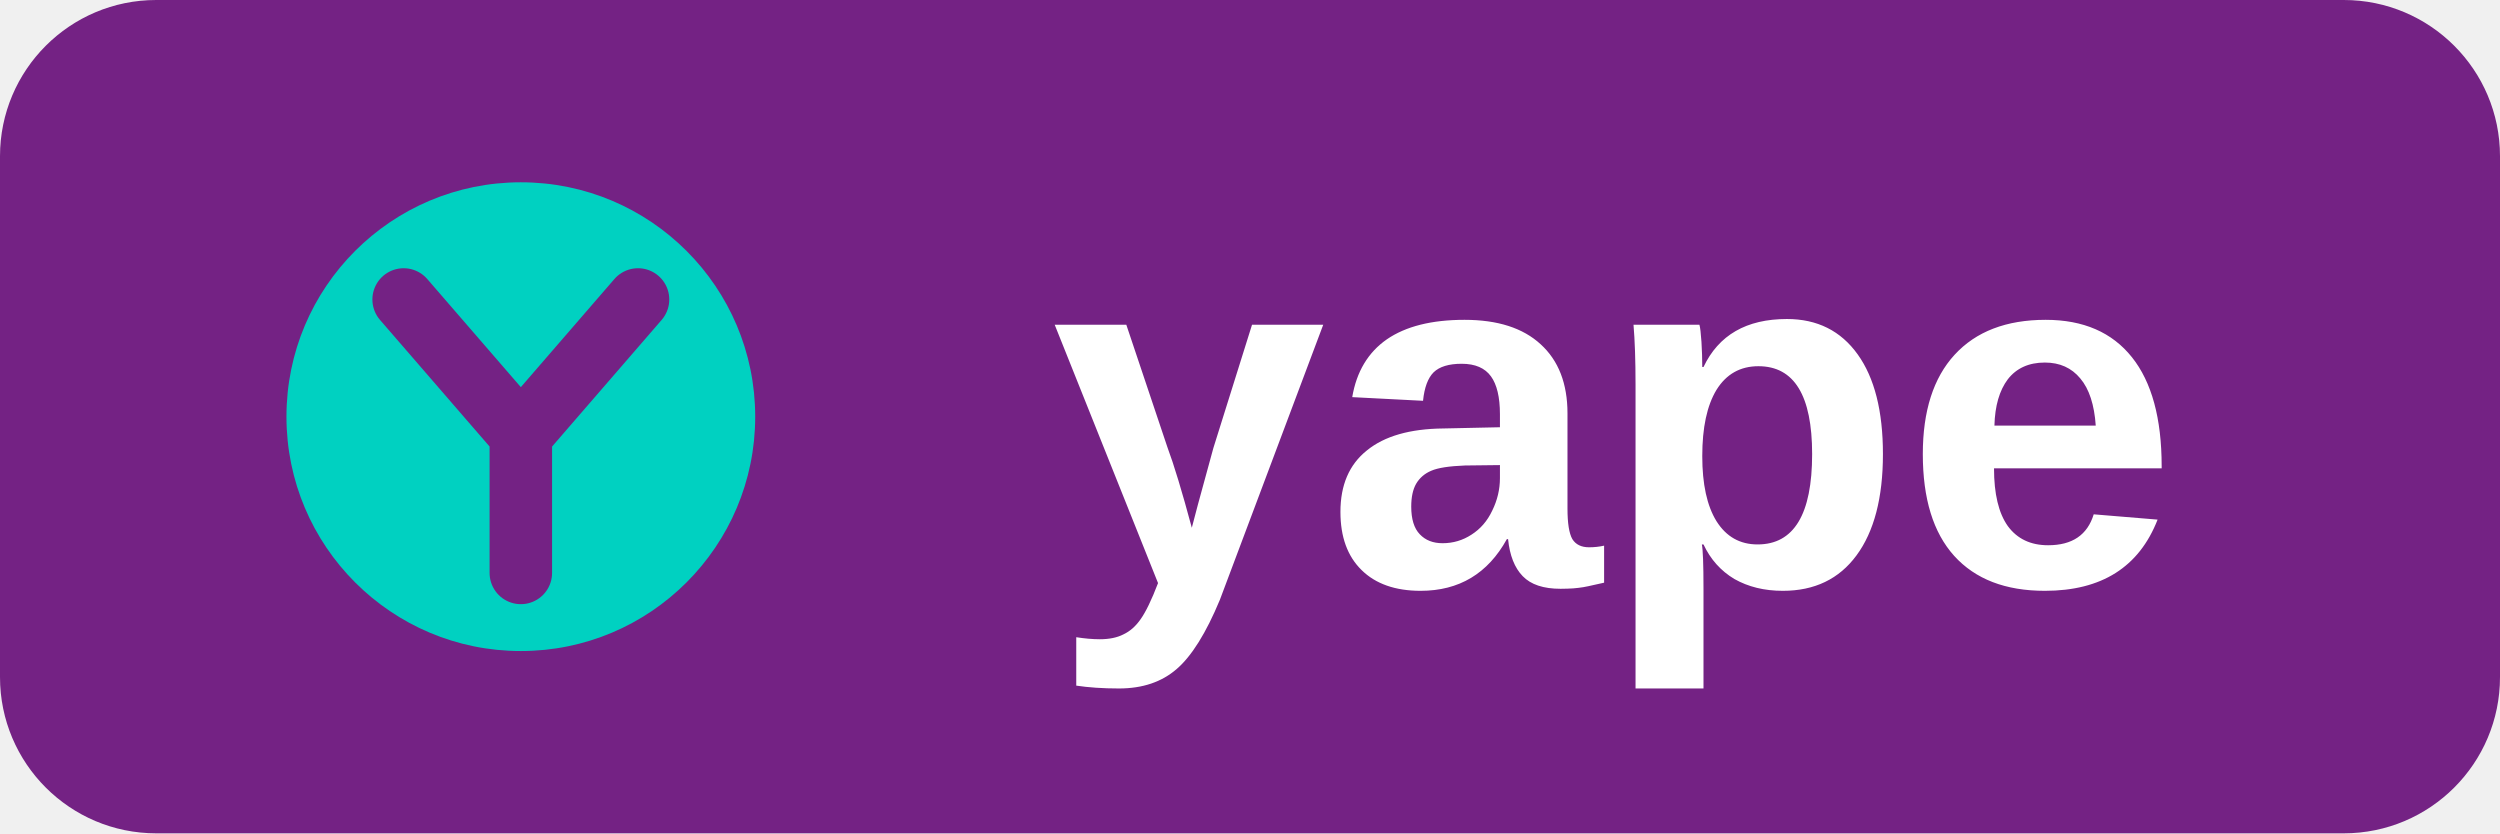
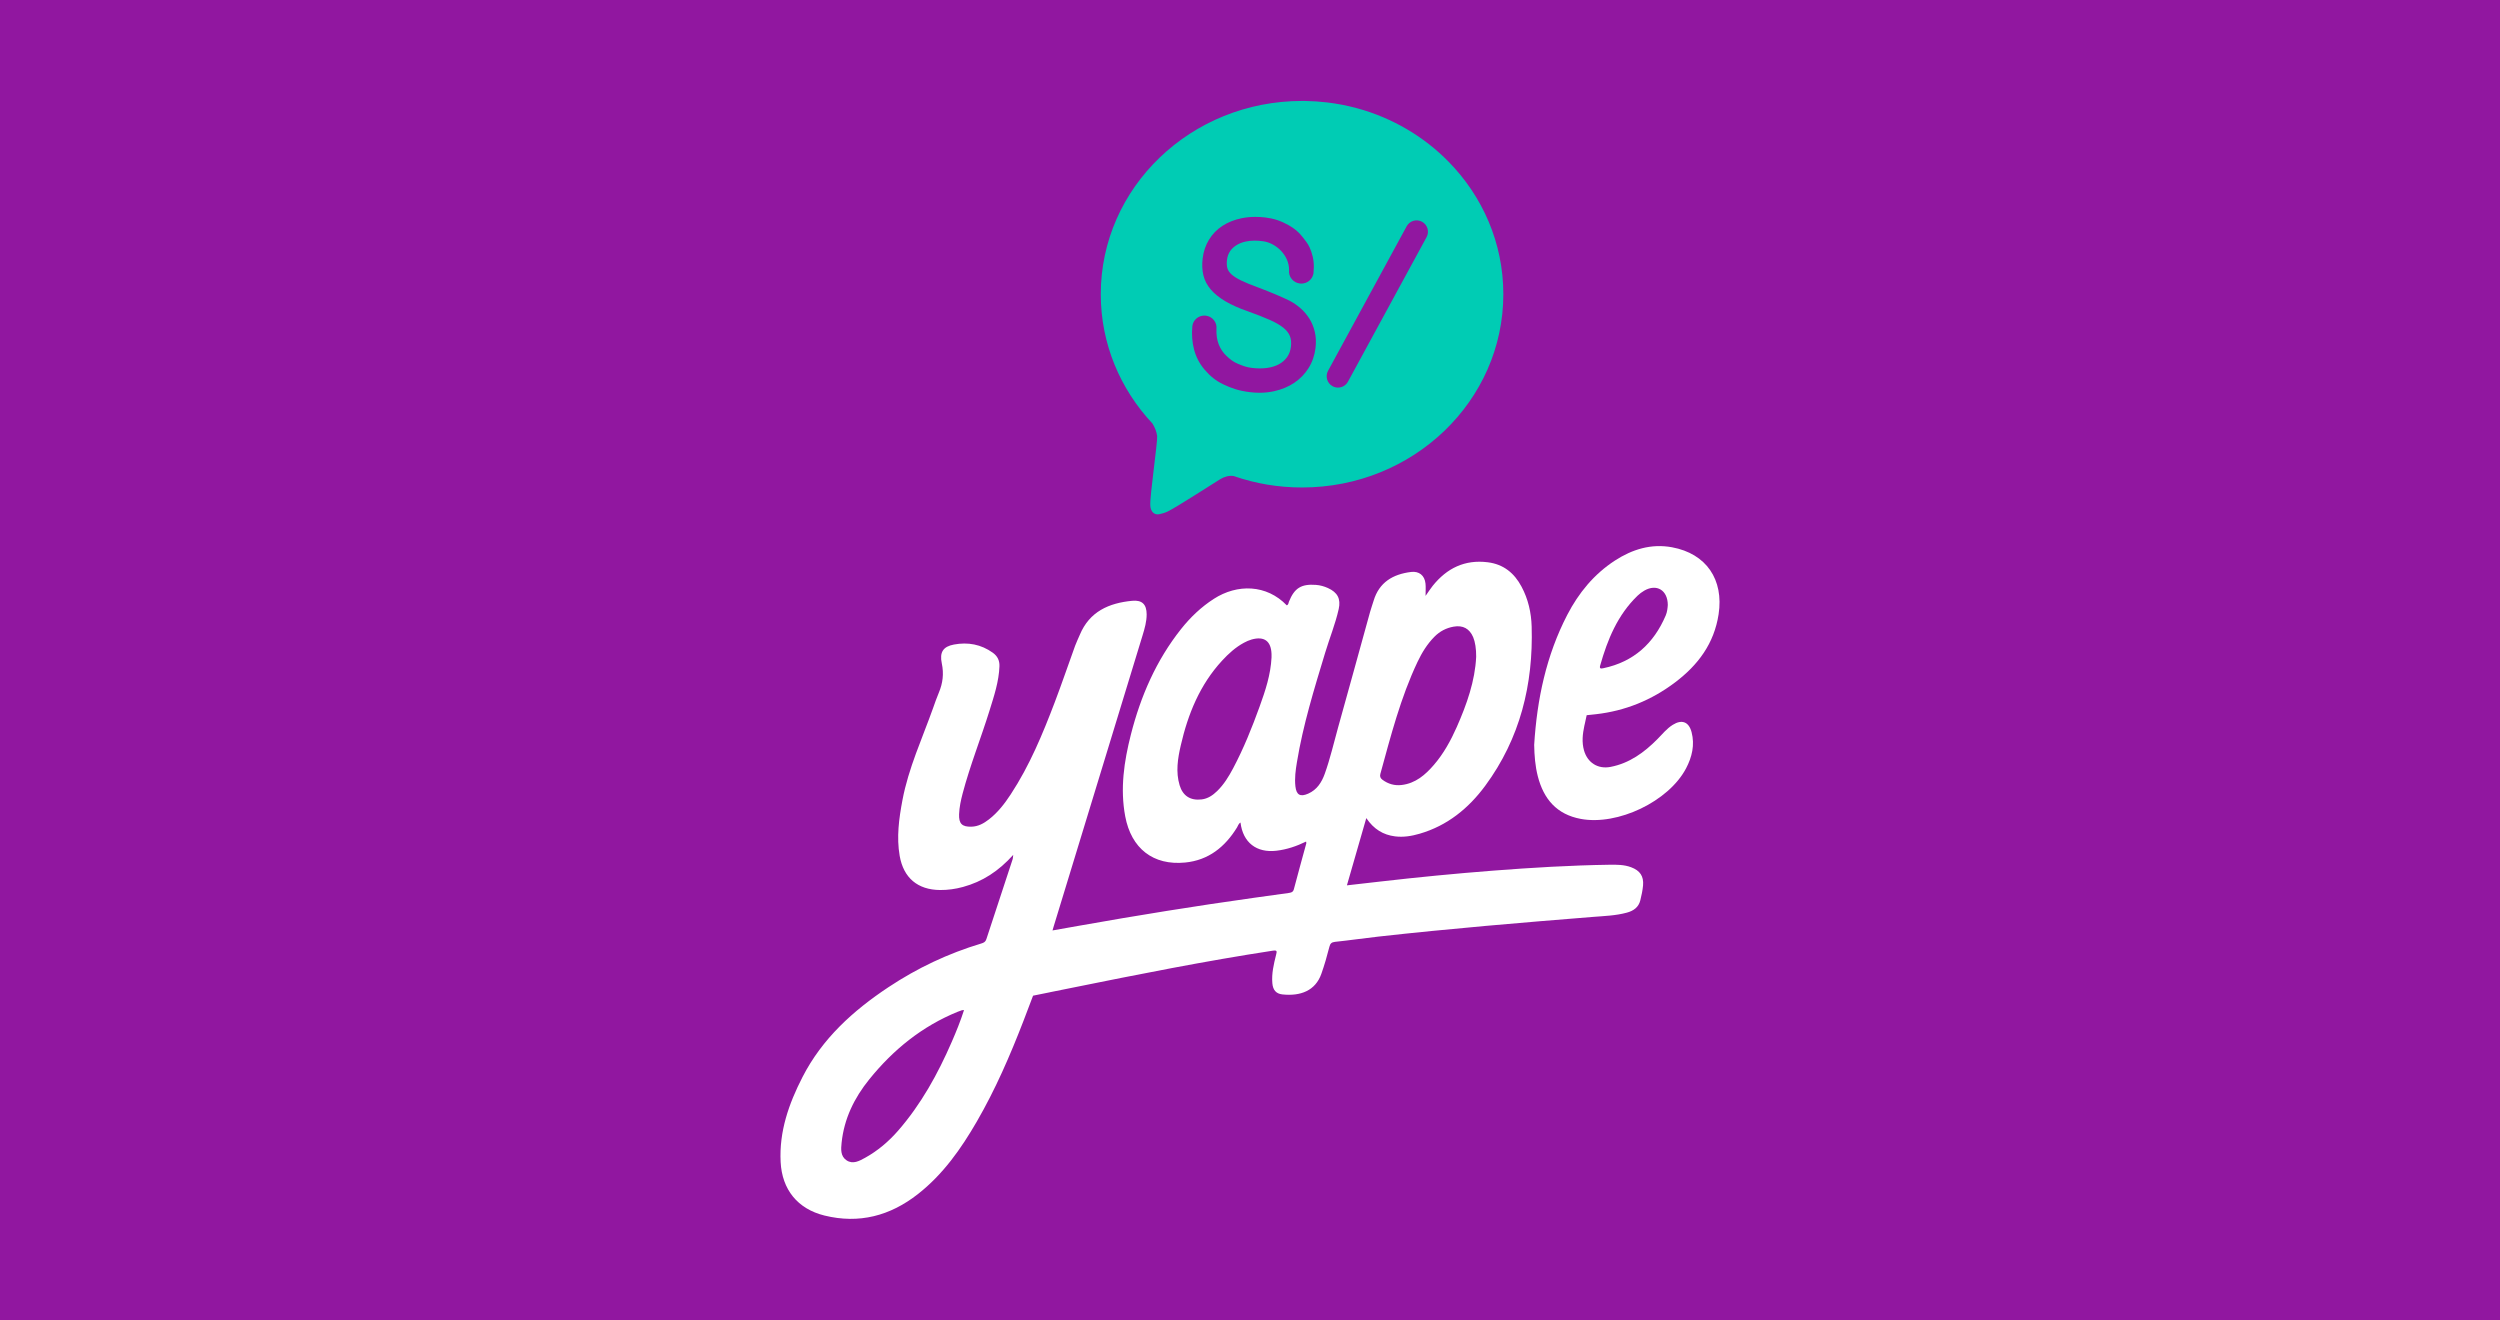
- <svg xmlns="http://www.w3.org/2000/svg" viewBox="0 0 96 32" role="img" aria-label="Yape">
-   <rect width="96" height="32" rx="6" fill="#742284" />
-   <circle cx="20" cy="16" r="9" fill="#00D1C1" />
-   <path d="M15.5 11.5l4.5 5.2 4.5-5.2M20 16.7V22" fill="none" stroke="#742284" stroke-width="2.4" stroke-linecap="round" stroke-linejoin="round" />
-   <text x="62" y="22.5" text-anchor="middle" font-family="Arial, Helvetica, sans-serif" font-size="19" font-weight="800" fill="#fff">yape</text>
+ <svg xmlns="http://www.w3.org/2000/svg" version="1.1" id="Capa_1" viewBox="-35.146 0 510.292 269.396" xml:space="preserve">
+   <rect x="-35.146" y="-0.046" fill="#9117A0" width="510.292" height="269.488" />
+   <g>
+     <g>
+       <path fill="#FFFFFF" d="M297.795,177.02c-1.441-0.54-2.943-0.532-4.448-0.511c-7.903,0.115-15.79,0.593-23.669,1.199    c-7.721,0.597-15.429,1.348-23.122,2.234c-2.21,0.254-4.418,0.505-6.775,0.773c1.327-4.597,2.611-9.057,3.956-13.729    c1.525,2.265,3.451,3.429,5.87,3.731c1.71,0.216,3.383-0.06,5.022-0.54c5.641-1.643,9.976-5.168,13.383-9.785    c7.119-9.653,9.828-20.671,9.479-32.519c-0.083-2.816-0.705-5.582-2.058-8.112c-1.481-2.785-3.681-4.591-6.906-4.994    c-4.685-0.585-8.341,1.212-11.229,4.804c-0.469,0.584-0.868,1.219-1.463,2.062c0-1.023,0.067-1.782-0.014-2.527    c-0.179-1.656-1.307-2.563-2.955-2.358c-3.687,0.458-6.494,2.092-7.635,5.875c-0.233,0.774-0.513,1.533-0.729,2.311    c-2.179,7.862-4.327,15.729-6.529,23.582c-0.883,3.147-1.604,6.34-2.712,9.421c-0.631,1.756-1.59,3.265-3.374,4.054    c-1.624,0.721-2.42,0.281-2.618-1.479c-0.188-1.662,0.04-3.31,0.311-4.946c1.252-7.618,3.532-14.969,5.763-22.334    c0.9-2.982,2.085-5.879,2.765-8.922c0.467-2.083-0.247-3.398-2.202-4.282c-0.776-0.35-1.587-0.579-2.441-0.641    c-3-0.224-4.4,0.646-5.514,3.421c-0.105,0.266-0.092,0.629-0.448,0.751c-4.12-4.288-10.102-4.411-14.895-1.317    c-2.59,1.669-4.78,3.765-6.685,6.163c-5.067,6.388-8.238,13.689-10.236,21.529c-1.396,5.483-2.217,11.032-1.157,16.695    c1.228,6.56,5.709,10.069,12.23,9.429c4.779-0.469,8.143-3.179,10.595-7.169c0.203-0.329,0.289-0.765,0.706-0.994    c0.5,4.094,3.282,6.229,7.333,5.753c2.133-0.248,4.115-0.926,6.055-1.87c0.019,0.151,0.063,0.271,0.041,0.37    c-0.847,3.119-1.717,6.234-2.537,9.36c-0.17,0.641-0.616,0.7-1.112,0.771c-2.328,0.326-4.655,0.644-6.981,0.97    c-11.937,1.672-23.833,3.593-35.7,5.702c-1.787,0.318-3.572,0.634-5.471,0.969c0.096-0.335,0.136-0.481,0.18-0.626    c6.067-19.865,12.133-39.732,18.201-59.598c0.429-1.404,0.837-2.811,0.835-4.292c-0.002-2.023-0.913-2.963-2.936-2.773    c-4.758,0.452-8.732,2.186-10.714,6.956c-0.31,0.745-0.678,1.469-0.953,2.228c-1.39,3.832-2.698,7.696-4.148,11.507    c-2.481,6.513-5.141,12.952-8.989,18.812c-1.251,1.909-2.637,3.712-4.458,5.121c-1.05,0.814-2.182,1.449-3.563,1.486    c-1.918,0.052-2.6-0.611-2.524-2.545c0.057-1.43,0.355-2.826,0.717-4.207c1.527-5.774,3.749-11.319,5.515-17.011    c0.914-2.938,1.892-5.865,2.006-8.985c0.042-1.186-0.407-2.08-1.363-2.765c-2.396-1.715-5.071-2.198-7.911-1.67    c-2.208,0.407-2.985,1.555-2.493,3.856c0.445,2.096,0.209,4.037-0.606,5.971c-0.434,1.028-0.798,2.087-1.171,3.135    c-2.216,6.227-5.024,12.252-6.257,18.809c-0.708,3.766-1.227,7.534-0.565,11.36c0.783,4.506,3.676,6.939,8.24,6.979    c1.592,0.014,3.147-0.206,4.681-0.624c3.972-1.08,7.281-3.232,10.254-6.547c-0.061,0.498-0.053,0.693-0.11,0.864    c-1.79,5.445-3.596,10.884-5.368,16.334c-0.187,0.571-0.528,0.736-1.046,0.891c-6.758,2.028-13.07,5.015-18.943,8.917    c-7.218,4.793-13.514,10.484-17.539,18.337c-2.792,5.445-4.784,11.095-4.467,17.346c0.284,5.625,3.465,9.569,8.938,10.924    c7.087,1.748,13.42,0.067,19.089-4.38c5.124-4.021,8.797-9.236,12.019-14.807c3.8-6.565,6.804-13.506,9.53-20.559l0.092-0.244    l1.858-4.886l3.301-0.667c0.099-0.027,0.199-0.047,0.303-0.068c1.406-0.283,2.812-0.568,4.217-0.85    c13.65-2.761,27.304-5.489,41.072-7.594c0.966-0.148,0.889,0.116,0.709,0.847c-0.475,1.903-0.936,3.823-0.758,5.815    c0.121,1.335,0.732,2.119,2.049,2.261c3.707,0.394,6.734-0.753,7.952-4.206c0.643-1.816,1.171-3.664,1.643-5.527    c0.159-0.636,0.433-0.922,1.149-0.998c2.948-0.309,5.885-0.739,8.831-1.069c14.593-1.629,29.223-2.851,43.856-4.025    c2.299-0.181,4.617-0.253,6.867-0.864c1.356-0.366,2.402-1.078,2.755-2.505c0.249-1.007,0.472-2.031,0.564-3.061    C300.395,178.84,299.594,177.691,297.795,177.02z M246.605,157.975c2.133-7.754,4.123-15.552,7.584-22.858    c0.893-1.885,1.979-3.66,3.463-5.156c1.094-1.101,2.396-1.785,3.926-2.054c1.881-0.328,3.232,0.398,3.979,2.161    c0.394,0.93,0.631,2.395,0.608,3.992c-0.229,4.916-1.908,9.696-3.972,14.364c-1.221,2.755-2.667,5.388-4.643,7.685    c-1.766,2.054-3.757,3.784-6.597,4.122c-1.439,0.17-2.739-0.198-3.912-1.065C246.608,158.847,246.469,158.482,246.605,157.975z     M224.395,134.187c-0.167,3.508-1.261,6.801-2.439,10.055c-1.556,4.306-3.262,8.553-5.413,12.604    c-0.887,1.671-1.872,3.279-3.238,4.612c-0.898,0.874-1.902,1.567-3.192,1.718c-2.27,0.266-3.824-0.714-4.481-2.9    c-0.816-2.717-0.382-5.431,0.232-8.105c1.475-6.422,3.897-12.401,8.447-17.331c1.311-1.423,2.734-2.717,4.45-3.645    c0.503-0.271,1.039-0.513,1.591-0.667c2.562-0.707,3.952,0.325,4.042,2.968C224.402,133.724,224.395,133.956,224.395,134.187z     M159.118,212.674c-2.837,6.523-6.237,12.712-10.937,18.108c-1.94,2.224-4.165,4.118-6.75,5.546    c-1.177,0.647-2.479,1.386-3.79,0.508c-1.259-0.844-1.136-2.294-1-3.597c0.51-4.897,2.577-9.128,5.645-12.924    c4.901-6.067,10.786-10.839,18.059-13.799c0.284-0.116,0.575-0.216,0.868-0.315c0.069-0.024,0.149-0.013,0.414-0.027    C160.898,208.452,160.032,210.573,159.118,212.674z" />
+       <path fill="#FFFFFF" d="M288.35,147.698l0.37-1.712l1.911-0.204c5.953-0.677,11.324-2.862,16.117-6.48    c4.69-3.536,7.984-7.926,8.902-13.919c1.084-7.063-2.504-12.387-9.519-13.677c-4.235-0.779-8.091,0.412-11.635,2.709    c-4.278,2.778-7.416,6.608-9.734,11.083c-4.306,8.312-6.182,17.264-6.755,26.534c0.039,2.176,0.202,4.327,0.741,6.429    c1.193,4.637,3.857,7.779,8.784,8.695c7.51,1.396,17.917-3.543,21.485-10.337c1.2-2.291,1.799-4.769,1.118-7.371    c-0.56-2.126-1.983-2.662-3.847-1.497c-1.226,0.769-2.116,1.894-3.118,2.906c-2.694,2.723-5.719,4.939-9.586,5.682    c-2.566,0.492-4.688-0.849-5.406-3.36c-0.479-1.692-0.285-3.359,0.069-5.038L288.35,147.698z M291.476,135.84    c1.503-5.308,3.559-10.321,7.632-14.25c0.412-0.397,0.884-0.749,1.378-1.035c2.51-1.443,4.776-0.107,4.794,2.931    c-0.046,0.644-0.12,1.417-0.42,2.128c-2.434,5.718-6.536,9.473-12.719,10.776C291.617,136.502,291.286,136.518,291.476,135.84z" />
+     </g>
+     <g>
+       <path fill="#00CCB4" d="M271.709,60.054c0,21.788-18.395,39.45-41.086,39.45c-2.416,0-4.787-0.201-7.092-0.584    c-1.138-0.19-2.263-0.429-3.365-0.707c-1.194-0.301-2.367-0.649-3.515-1.05c-0.949-0.128-1.855,0.118-2.752,0.661    c-1.612,0.976-8.89,5.714-10.743,6.6c-0.547,0.256-1.118,0.422-1.689,0.536c-1.031,0.206-1.761-0.564-1.818-1.783    c-0.102-2.098,1.497-12.776,1.401-14.178c-0.131-0.96-0.49-1.788-0.959-2.549c-6.558-6.994-10.55-16.245-10.55-26.395    c0-21.79,18.393-39.45,41.083-39.45c0.218,0,0.434,0.002,0.65,0.004c1.504,0.023,2.986,0.122,4.446,0.296    c2.075,0.246,4.102,0.641,6.07,1.175c0.025,0.003,0.056,0.015,0.083,0.02c7.225,1.971,13.646,5.794,18.657,10.905    C267.46,40.068,271.709,49.581,271.709,60.054z" />
+     </g>
+     <path fill="#9117A0" d="M237.959,79.115c-0.372,0-0.751-0.091-1.103-0.283c-1.122-0.61-1.537-2.015-0.928-3.138l16.05-29.507   c0.612-1.123,2.016-1.538,3.138-0.925c1.123,0.61,1.537,2.015,0.928,3.138l-16.05,29.507   C239.575,78.677,238.78,79.115,237.959,79.115z" />
+     <path fill="#9117A0" d="M221.081,44.268c-0.963,0-1.896,0.093-2.767,0.27c-1.488,0.305-2.81,0.828-3.925,1.556   c-1.126,0.731-2.052,1.678-2.748,2.813c-0.697,1.132-1.135,2.416-1.304,3.814c-0.153,1.257-0.103,2.419,0.145,3.457   c0.253,1.057,0.766,2.041,1.522,2.924c0.742,0.868,1.755,1.68,3.011,2.417c1.237,0.728,2.783,1.414,4.594,2.041   c1.733,0.622,3.221,1.205,4.419,1.732c1.169,0.517,2.104,1.057,2.785,1.607c0.647,0.524,1.097,1.097,1.334,1.699   c0.239,0.606,0.308,1.342,0.205,2.185c-0.096,0.811-0.362,1.523-0.788,2.118c-0.431,0.597-0.991,1.087-1.666,1.453   c-0.693,0.371-1.509,0.625-2.433,0.751c-0.464,0.062-0.952,0.094-1.45,0.094c-0.514,0-1.055-0.034-1.606-0.101   c-1.146-0.138-1.791-0.4-2.767-0.798l-0.093-0.036c-1-0.406-1.645-0.961-2.325-1.592c-0.698-0.645-1.233-1.436-1.598-2.353   c-0.364-0.92-0.523-1.99-0.472-3.187c0.073-0.642-0.11-1.273-0.517-1.783c-0.41-0.51-0.996-0.835-1.651-0.916   c-0.1-0.013-0.205-0.019-0.306-0.019c-1.245,0-2.297,0.92-2.447,2.139v0.005l-0.001,0.006c-0.16,1.684-0.041,3.3,0.355,4.798   c0.4,1.52,1.123,2.894,2.146,4.09c1.189,1.391,2.326,2.284,3.797,2.991c1.581,0.757,3.114,1.32,5.464,1.605   c0.664,0.081,1.324,0.122,1.958,0.122c1.029,0,2.033-0.109,2.983-0.321c1.542-0.345,2.922-0.92,4.101-1.713   c1.186-0.795,2.169-1.808,2.921-3.009c0.755-1.203,1.23-2.581,1.416-4.094c0.144-1.182,0.094-2.29-0.146-3.299   c-0.234-1.001-0.613-1.917-1.122-2.719c-0.505-0.793-1.106-1.499-1.789-2.094c-0.675-0.591-1.4-1.094-2.152-1.496l-0.007-0.003   l-0.006-0.002c-0.802-0.398-1.745-0.828-2.807-1.278c-1.058-0.448-2.303-0.944-3.696-1.472c-1.414-0.511-2.57-0.986-3.446-1.412   c-0.857-0.415-1.526-0.843-1.991-1.265c-0.431-0.394-0.709-0.819-0.831-1.262c-0.13-0.472-0.154-1.037-0.077-1.679   c0.166-1.372,0.853-2.388,2.103-3.106c0.958-0.55,2.153-0.83,3.55-0.83c0.566,0,1.17,0.047,1.794,0.138   c2.555,0.379,5.26,2.834,5.225,5.886c-0.073,0.648,0.114,1.284,0.525,1.798c0.413,0.518,1.007,0.848,1.671,0.928   c0.103,0.011,0.207,0.019,0.311,0.019c1.175,0,2.178-0.807,2.435-1.915l0.019-0.01l0.025-0.248c0.17-1.636,0.033-2.938-0.456-4.359   c-0.428-1.229-0.776-1.687-1.418-2.518c-0.089-0.114-0.181-0.236-0.283-0.369c-0.811-1.065-1.672-1.797-2.971-2.529   c-1.511-0.851-2.992-1.341-4.667-1.543C222.455,44.311,221.754,44.268,221.081,44.268L221.081,44.268z" />
+   </g>
</svg>
